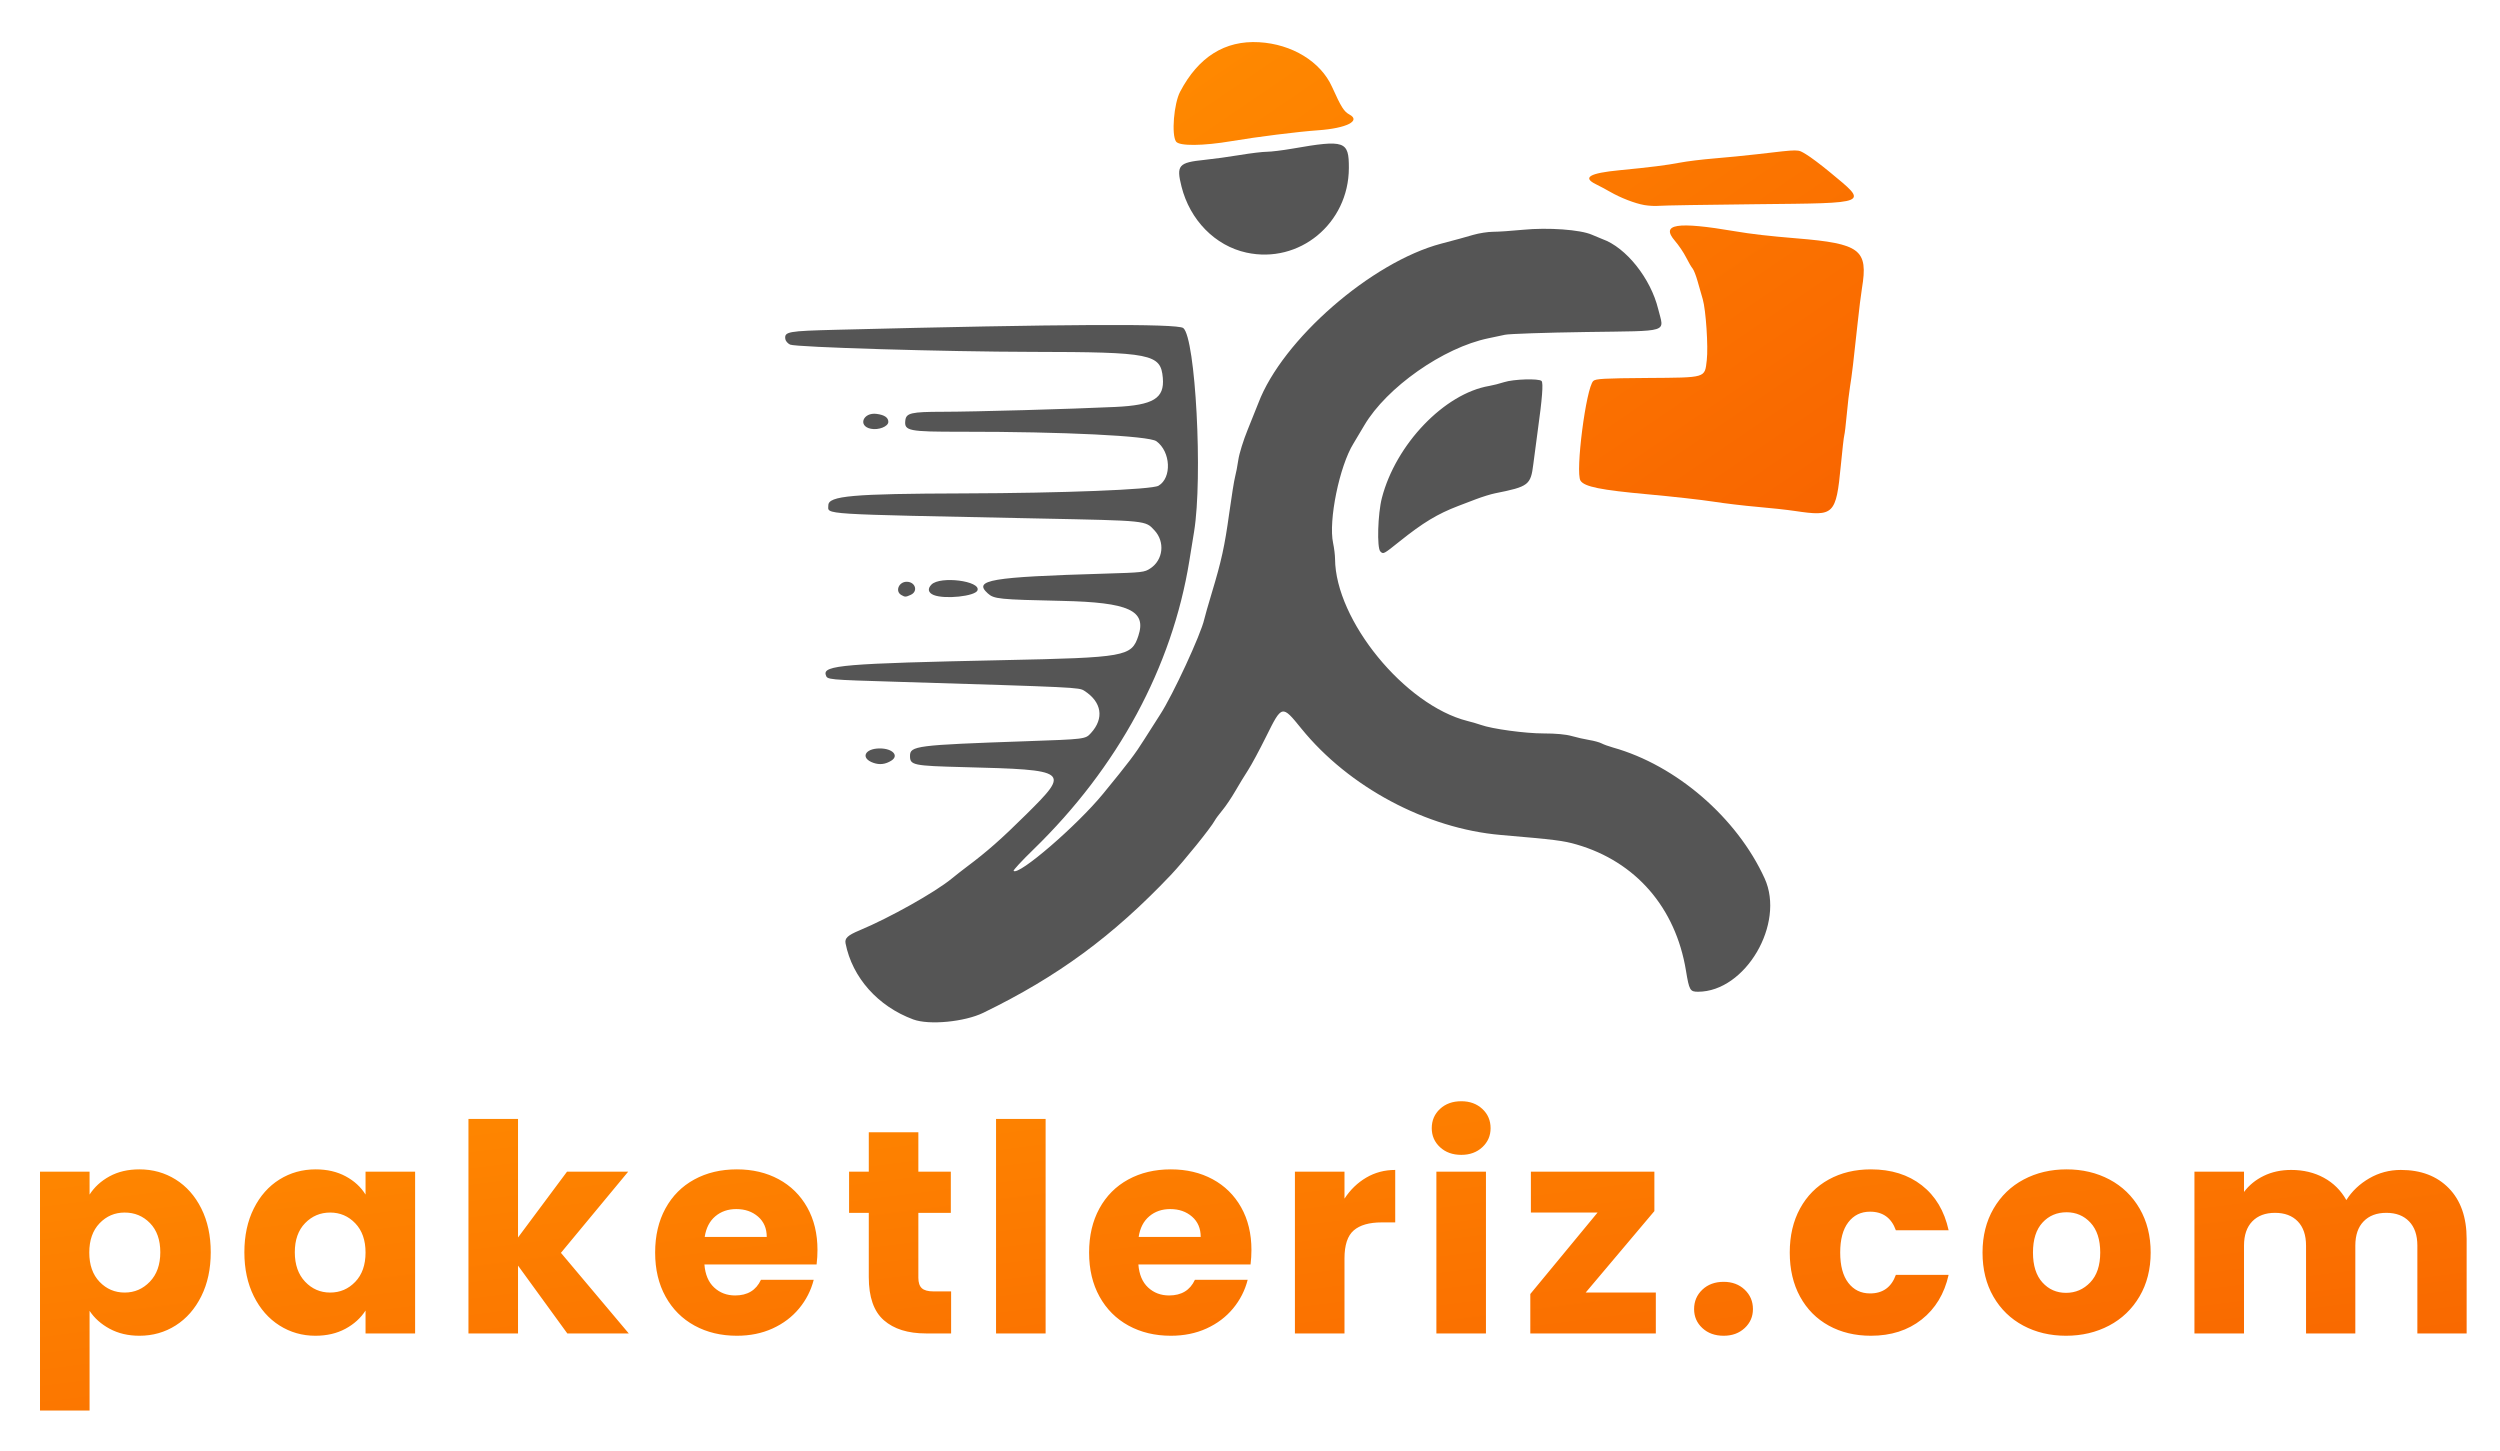
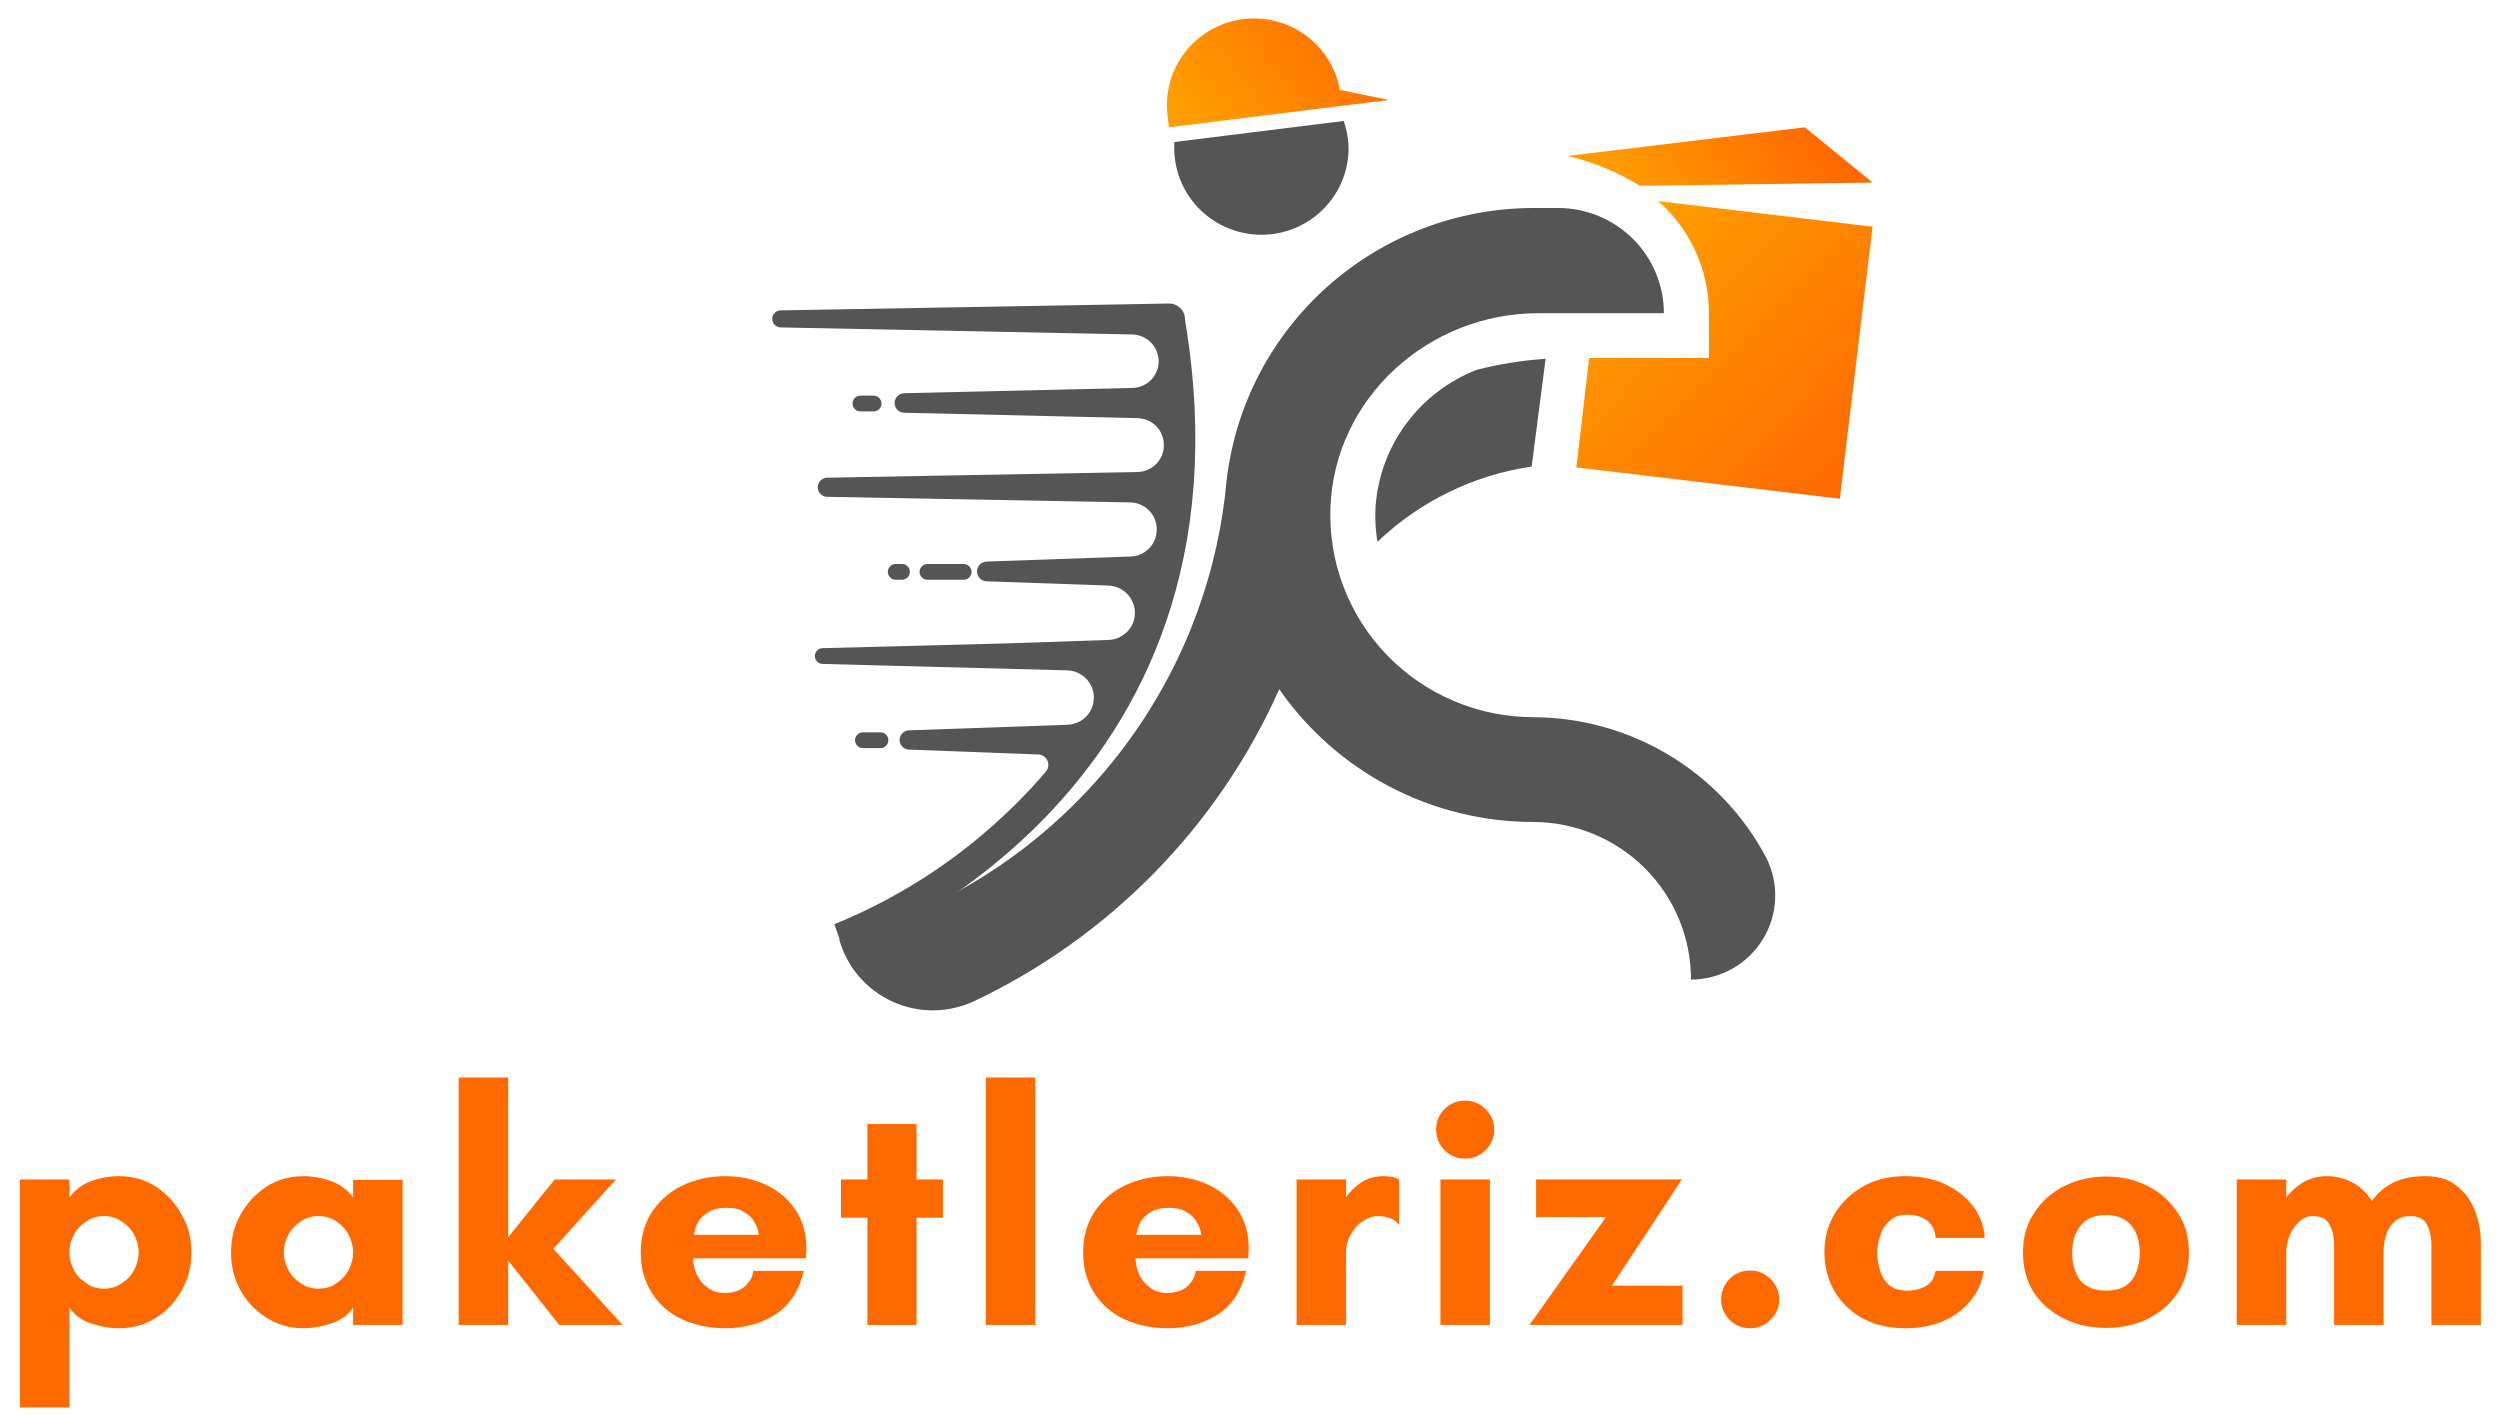
- <svg xmlns="http://www.w3.org/2000/svg" viewBox="11.00 4.00 375.00 217.57" width="3750" height="2176">
+ <svg xmlns="http://www.w3.org/2000/svg" xmlns:xlink="http://www.w3.org/1999/xlink" version="1.1" width="2778" height="1585" viewBox="40.75 89.75 277.75 158.5">
  <defs>
-     <linearGradient id="og" x1="0" y1="0" x2="1" y2="1">
-       <stop offset="0" stop-color="#FF8A00" />
-       <stop offset="1" stop-color="#F86400" />
+     <linearGradient id="g_box" gradientUnits="userSpaceOnUse" gradientTransform="matrix(1.175481,0,0,1.169283,126.5581,91.49935)" x1="80.68" y1="22.49" x2="102.09" y2="43.2">
+       <stop offset="0" stop-color="#FF9C00" />
+       <stop offset="1" stop-color="#FF6A00" />
    </linearGradient>
+     <linearGradient id="g_cap" gradientUnits="userSpaceOnUse" gradientTransform="matrix(1.175481,0,0,1.169283,126.5581,91.49935)" x1="41.03" y1="10.97" x2="56.09" y2="-0.09">
+       <stop offset="0" stop-color="#FF9C00" />
+       <stop offset="1" stop-color="#FF6A00" />
+     </linearGradient>
+     <linearGradient id="g_lid" gradientUnits="userSpaceOnUse" gradientTransform="matrix(1.175481,0,0,1.169283,126.5581,91.49935)" x1="82.6" y1="19.38" x2="97.18" y2="9.38">
+       <stop offset="0" stop-color="#FF9C00" />
+       <stop offset="1" stop-color="#FF6A00" />
+     </linearGradient>
+     <clipPath id="clip_1">
+       <path transform="matrix(.24,0,0,.24,0,0)" d="M0 0H1562.5V1562.5H0Z" clip-rule="evenodd" />
+     </clipPath>
+     <clipPath id="clip_2">
+       <path transform="matrix(.24,0,0,.24,0,0)" d="M0 0H1562.5V1562.5H0Z" clip-rule="evenodd" />
+     </clipPath>
+     <clipPath id="clip_3">
+       <path transform="matrix(.24,0,0,.24,0,0)" d="M527.325 380.273H1036.7V842.773H527.325Z" clip-rule="evenodd" />
+     </clipPath>
+     <clipPath id="clip_4">
+       <path transform="matrix(1.175481,0,0,1.169283,126.5581,91.49935)" d="M104 20.05 100.9 45.9 76 42.92 77.21 32.52H88.53V28.27C88.531 27.263 88.426 26.268 88.215 25.284 88.004 24.299 87.692 23.348 87.28 22.43 86.867 21.512 86.362 20.648 85.765 19.837 85.169 19.026 84.494 18.287 83.74 17.62L104 20.05Z" />
+     </clipPath>
+     <clipPath id="clip_5">
+       <path transform="matrix(1.175481,0,0,1.169283,126.5581,91.49935)" d="M37.34 9.42C37.281 8.893 37.272 8.366 37.315 7.838 37.357 7.31 37.45 6.791 37.592 6.28 37.735 5.77 37.925 5.278 38.163 4.805 38.4 4.331 38.681 3.884 39.004 3.465 39.328 3.045 39.689 2.661 40.087 2.311 40.485 1.961 40.912 1.652 41.37 1.385 41.827 1.117 42.306 .896 42.806 .721 43.306 .546 43.818 .42 44.343 .344 44.867 .268 45.394 .243 45.923 .268 46.452 .293 46.974 .369 47.489 .495 48.003 .621 48.501 .795 48.982 1.017 49.463 1.239 49.919 1.505 50.349 1.815 50.778 2.125 51.174 2.474 51.537 2.86 51.9 3.246 52.222 3.664 52.504 4.112 52.786 4.561 53.023 5.032 53.214 5.526 53.405 6.021 53.547 6.528 53.64 7.05L58.27 8 37.49 10.6 37.34 9.42Z" />
+     </clipPath>
+     <clipPath id="clip_6">
+       <path transform="matrix(1.175481,0,0,1.169283,126.5581,91.49935)" d="M82 16.16 104 15.85 97.59 10.6 75.17 13.32C77.597 13.904 79.874 14.851 82 16.16Z" />
+     </clipPath>
+     <clipPath id="clip_7">
+       <path transform="matrix(.24,0,0,.24,0,0)" d="M0 0H1562.5V1562.5H0Z" clip-rule="evenodd" />
+     </clipPath>
+     <path id="font_8_81" d="M.21 .22C.21 .201 .215 .183 .224 .166 .233 .149 .246 .136 .262 .126 .277 .115 .295 .11 .315 .11 .335 .11 .353 .115 .368 .126 .384 .136 .397 .149 .406 .166 .415 .183 .42 .201 .42 .22 .42 .239 .415 .257 .406 .274 .397 .291 .384 .304 .368 .314 .353 .325 .335 .33 .315 .33 .295 .33 .277 .325 .262 .314 .246 .304 .233 .291 .224 .274 .215 .257 .21 .239 .21 .22M.21-.25H.06V.441H.21V.387C.229 .411 .252 .428 .278 .437 .305 .446 .332 .451 .361 .451 .403 .451 .44 .44 .473 .419 .506 .397 .532 .368 .551 .333 .571 .299 .58 .261 .58 .22 .58 .179 .571 .141 .551 .106 .532 .071 .506 .043 .473 .022 .44 .001 .403-.01 .361-.01 .332-.01 .304-.005 .275 .005 .247 .014 .225 .03 .21 .053V-.25Z" />
+     <path id="font_8_66" d="M.405 .22C.405 .239 .4 .257 .391 .274 .382 .291 .369 .304 .354 .314 .338 .325 .32 .33 .3 .33 .28 .33 .262 .325 .247 .314 .231 .304 .218 .291 .209 .274 .2 .257 .195 .239 .195 .22 .195 .201 .2 .183 .209 .166 .218 .149 .231 .136 .247 .126 .262 .115 .28 .11 .3 .11 .32 .11 .338 .115 .354 .126 .369 .136 .382 .149 .391 .166 .4 .183 .405 .201 .405 .22M.555 .44V0H.405V.053C.39 .03 .368 .014 .339 .005 .311-.005 .282-.01 .254-.01 .213-.01 .175 .001 .142 .022 .109 .043 .082 .071 .063 .106 .044 .141 .035 .179 .035 .22 .035 .261 .044 .299 .063 .333 .082 .368 .109 .397 .142 .419 .175 .44 .213 .451 .254 .451 .282 .451 .309 .446 .336 .437 .363 .428 .386 .411 .405 .387V.44H.555Z" />
+     <path id="font_8_76" d="M.21 .195V0H.06V.75H.21V.266L.351 .441H.537L.347 .231 .557 0H.365L.21 .195Z" />
+     <path id="font_8_70" d="M.196 .273H.393L.391 .285C.389 .294 .385 .303 .378 .314 .372 .325 .362 .334 .349 .342 .336 .351 .318 .355 .295 .355 .272 .355 .253 .351 .24 .342 .227 .334 .217 .325 .21 .314 .204 .303 .2 .294 .199 .285L.196 .273M.537 .23C.537 .225 .537 .221 .536 .216 .536 .211 .536 .207 .536 .202H.194C.194 .185 .198 .169 .205 .152 .213 .136 .224 .123 .238 .113 .253 .102 .27 .097 .289 .097 .316 .097 .337 .104 .352 .118 .367 .133 .375 .148 .376 .164H.529C.516 .106 .488 .062 .445 .033 .402 .005 .351-.01 .292-.01 .241-.01 .197-0 .158 .018 .119 .037 .089 .064 .068 .098 .046 .133 .035 .173 .035 .22 .035 .266 .046 .306 .068 .341 .091 .376 .121 .403 .16 .422 .199 .441 .243 .451 .292 .451 .337 .451 .377 .442 .414 .425 .451 .408 .481 .383 .503 .35 .526 .317 .537 .277 .537 .23Z" />
+     <path id="font_8_85" d="M.249 .325V0H.1V.325H.02V.441H.1V.609H.249V.441H.329V.325H.249Z" />
+     <path id="font_8_77" d="M.21 0H.06V.75H.21V0Z" />
+     <path id="font_8_83" d="M.309 .33C.29 .33 .274 .324 .258 .313 .243 .302 .232 .289 .223 .272 .214 .255 .21 .238 .21 .22V0H.06V.441H.21V.387C.221 .404 .237 .419 .256 .432 .275 .445 .299 .451 .326 .451 .333 .451 .34 .45 .349 .449 .358 .447 .365 .444 .371 .441V.305H.369C.362 .314 .353 .321 .342 .324 .331 .328 .32 .33 .309 .33Z" />
+     <path id="font_8_74" d="M.052 .592C.052 .617 .061 .637 .077 .654 .094 .671 .115 .68 .14 .68 .164 .68 .185 .671 .202 .654 .219 .637 .228 .617 .228 .592 .228 .568 .219 .547 .202 .53 .185 .513 .164 .504 .14 .504 .115 .504 .094 .513 .077 .53 .061 .547 .052 .568 .052 .592M.215 0H.065V.441H.215V0Z" />
+     <path id="font_8_91" d="M.469 .119V0H.005L.237 .327H.025V.441H.467L.255 .119H.469Z" />
+     <path id="font_8_15" d="M.052 .077C.052 .102 .061 .122 .077 .139 .094 .156 .115 .165 .14 .165 .164 .165 .185 .156 .202 .139 .219 .122 .228 .102 .228 .077 .228 .053 .219 .033 .202 .016 .185-.001 .164-.01 .14-.01 .115-.01 .094-.001 .077 .016 .061 .033 .052 .053 .052 .077Z" />
+     <path id="font_8_68" d="M.285 .334C.262 .334 .245 .328 .232 .315 .219 .303 .209 .288 .204 .27 .198 .253 .195 .236 .195 .219 .195 .202 .198 .185 .203 .167 .208 .149 .217 .134 .23 .122 .243 .11 .262 .104 .285 .104 .308 .104 .328 .109 .344 .119 .36 .129 .369 .144 .372 .164H.518C.513 .131 .501 .102 .48 .076 .459 .049 .432 .028 .398 .013 .364-.002 .325-.01 .28-.01 .229-.01 .186 .001 .149 .021 .112 .042 .084 .07 .064 .105 .045 .14 .035 .178 .035 .22 .035 .262 .045 .301 .065 .335 .086 .37 .114 .398 .151 .419 .188 .441 .231 .451 .28 .451 .328 .451 .37 .442 .404 .425 .439 .408 .467 .386 .488 .357 .508 .329 .519 .298 .521 .264H.372C.371 .285 .363 .302 .348 .315 .332 .328 .311 .334 .285 .334Z" />
+     <path id="font_8_80" d="M.287 .104C.314 .104 .334 .11 .349 .121 .364 .132 .374 .147 .38 .164 .386 .182 .389 .2 .389 .219 .389 .238 .386 .256 .38 .273 .373 .29 .363 .305 .348 .316 .333 .327 .313 .333 .287 .333 .261 .333 .24 .327 .225 .316 .211 .305 .2 .29 .193 .273 .187 .256 .184 .238 .184 .219 .184 .2 .187 .182 .193 .164 .199 .147 .209 .132 .224 .121 .239 .11 .26 .104 .287 .104M.287 .45C.333 .45 .375 .44 .413 .421 .451 .402 .481 .375 .504 .34 .527 .306 .538 .266 .538 .22 .538 .173 .527 .133 .504 .098 .482 .064 .452 .038 .414 .019 .376 0 .334-.009 .287-.009 .24-.009 .198 0 .16 .019 .121 .038 .091 .064 .068 .098 .046 .133 .035 .173 .035 .22 .035 .266 .046 .306 .069 .34 .092 .375 .122 .402 .16 .421 .199 .44 .241 .45 .287 .45Z" />
+     <path id="font_8_78" d="M.505 .224V0H.355V.244C.355 .265 .351 .285 .342 .303 .333 .321 .316 .33 .291 .33 .274 .33 .26 .324 .247 .311 .235 .299 .226 .285 .219 .268 .213 .251 .21 .235 .21 .22V0H.06V.441H.21V.387C.225 .406 .243 .422 .264 .434 .285 .445 .307 .451 .332 .451 .36 .451 .386 .445 .41 .432 .434 .42 .454 .401 .469 .376 .49 .403 .514 .423 .54 .434 .565 .445 .595 .451 .63 .451 .669 .451 .701 .442 .725 .423 .75 .404 .769 .379 .781 .348 .794 .317 .8 .282 .8 .244V0H.65V.244C.65 .265 .646 .285 .637 .303 .628 .321 .611 .33 .586 .33 .567 .33 .551 .325 .539 .314 .527 .303 .518 .29 .513 .273 .508 .257 .505 .241 .505 .224Z" />
  </defs>
-   <path fill="#555555" fill-rule="evenodd" d="M148.000,156.905C142.699,154.950 138.845,150.624 137.834,145.494C137.682,144.719 138.150,144.282 139.935,143.536C144.473,141.638 151.225,137.849 153.740,135.789C154.353,135.286 155.381,134.481 156.025,134.000C159.064,131.726 161.189,129.853 164.938,126.142C171.561,119.585 171.396,119.460 155.589,119.055C147.951,118.860 147.500,118.766 147.500,117.375C147.500,115.860 148.427,115.742 164.838,115.172C173.802,114.860 173.802,114.860 174.636,113.950C176.660,111.741 176.272,109.275 173.636,107.596C172.842,107.090 172.522,107.074 145.750,106.261C134.953,105.933 135.096,105.947 134.866,105.222C134.406,103.773 137.600,103.507 161.442,103.008C179.896,102.622 180.728,102.473 181.753,99.365C183.009,95.561 180.350,94.339 170.338,94.119C160.803,93.910 160.106,93.839 159.164,92.990C156.936,90.982 159.555,90.538 176.625,90.033C182.433,89.861 182.655,89.835 183.557,89.240C185.485,87.968 185.776,85.264 184.171,83.538C182.789,82.053 183.183,82.093 166.875,81.760C133.326,81.075 135.250,81.195 135.250,79.783C135.250,78.362 138.862,78.043 155.500,77.996C170.440,77.953 183.770,77.430 184.771,76.847C186.799,75.667 186.616,71.740 184.461,70.171C183.346,69.359 170.516,68.733 155.221,68.745C147.236,68.751 146.613,68.625 146.799,67.039C146.928,65.936 147.698,65.758 152.375,65.752C157.154,65.747 171.582,65.343 178.307,65.027C184.016,64.758 185.688,63.734 185.424,60.669C185.113,57.069 183.743,56.796 165.863,56.766C152.752,56.744 130.343,56.072 129.514,55.676C129.163,55.508 128.841,55.137 128.800,54.851C128.640,53.731 129.153,53.637 136.475,53.451C170.322,52.591 187.643,52.505 188.493,53.194C190.332,54.683 191.439,75.605 190.110,83.750C189.897,85.056 189.577,87.025 189.399,88.125C186.822,104.044 178.692,119.089 166.005,131.417C164.284,133.089 162.948,134.532 163.038,134.621C163.794,135.378 172.545,127.834 176.467,123.045C180.330,118.327 181.277,117.077 182.658,114.875C183.433,113.638 184.497,111.969 185.021,111.168C186.907,108.284 191.149,99.123 191.639,96.875C191.729,96.463 192.227,94.719 192.745,93.000C194.223,88.102 194.692,85.965 195.380,81.000C195.732,78.456 196.130,75.981 196.264,75.500C196.398,75.019 196.617,73.869 196.752,72.944C196.886,72.020 197.516,69.995 198.152,68.444C198.788,66.894 199.510,65.092 199.756,64.441C203.349,54.947 216.721,43.292 227.188,40.530C229.736,39.858 230.466,39.658 231.980,39.217C232.862,38.960 234.212,38.751 234.980,38.752C235.747,38.753 237.754,38.618 239.440,38.452C243.198,38.082 248.056,38.430 249.780,39.192C250.382,39.458 251.090,39.753 251.353,39.846C254.913,41.108 258.605,45.739 259.732,50.355C260.610,53.951 261.733,53.597 248.848,53.788C242.813,53.877 237.369,54.062 236.750,54.198C236.131,54.334 235.012,54.571 234.262,54.726C227.510,56.115 219.000,62.085 215.645,67.785C214.968,68.934 214.240,70.156 214.026,70.500C211.918,73.894 210.242,82.079 210.966,85.450C211.122,86.178 211.253,87.247 211.257,87.825C211.319,97.033 221.729,109.770 231.125,112.134C231.812,112.307 232.713,112.570 233.125,112.718C234.815,113.325 239.768,114.000 242.531,114.000C244.375,114.000 245.877,114.139 246.758,114.391C247.510,114.606 248.701,114.875 249.406,114.990C250.110,115.104 250.934,115.331 251.237,115.493C251.541,115.656 252.314,115.936 252.957,116.116C262.445,118.781 271.542,126.635 275.697,135.750C278.795,142.547 272.820,152.726 265.718,152.747C264.504,152.751 264.381,152.538 263.891,149.559C262.336,140.124 256.355,133.229 247.500,130.662C245.504,130.084 244.300,129.932 236.125,129.231C224.969,128.274 213.312,122.051 206.186,113.250C203.302,109.688 203.289,109.691 200.938,114.438C199.933,116.466 198.707,118.744 198.214,119.500C197.720,120.256 196.855,121.675 196.292,122.653C195.729,123.631 194.866,124.913 194.374,125.502C193.881,126.091 193.357,126.800 193.208,127.078C192.641,128.138 188.554,133.201 186.617,135.242C177.925,144.404 169.653,150.482 158.500,155.902C155.680,157.272 150.369,157.779 148.000,156.905ZM142.024,118.417C140.027,117.731 140.674,116.250 142.972,116.250C144.891,116.250 145.900,117.333 144.688,118.089C143.819,118.631 142.956,118.738 142.024,118.417ZM146.188,93.230C145.235,92.675 145.820,91.250 147.000,91.250C148.309,91.250 148.759,92.688 147.613,93.210C146.851,93.557 146.752,93.559 146.188,93.230ZM151.057,93.240C150.224,92.905 150.094,92.295 150.722,91.667C152.038,90.350 158.164,91.130 157.621,92.545C157.284,93.424 152.718,93.907 151.057,93.240ZM218.050,86.700C217.519,86.169 217.667,81.056 218.282,78.681C220.368,70.621 227.673,63.005 234.404,61.872C234.938,61.782 235.938,61.527 236.625,61.306C238.037,60.851 241.832,60.735 242.233,61.134C242.516,61.415 242.333,63.787 241.656,68.625C241.445,70.138 241.149,72.378 240.998,73.603C240.612,76.741 240.302,76.977 235.250,77.983C234.631,78.106 233.338,78.506 232.375,78.873C231.412,79.240 230.231,79.690 229.750,79.874C226.611,81.075 224.466,82.373 220.906,85.223C218.513,87.139 218.498,87.148 218.050,86.700ZM141.625,68.298C139.633,67.892 140.460,65.795 142.504,66.069C143.676,66.226 144.250,66.619 144.250,67.266C144.250,67.959 142.784,68.535 141.625,68.298ZM197.957,41.875C193.269,40.850 189.485,36.995 188.223,31.959C187.424,28.771 187.773,28.367 191.667,27.967C193.019,27.828 195.424,27.498 197.012,27.232C198.600,26.967 200.408,26.750 201.031,26.750C201.653,26.750 203.392,26.536 204.894,26.275C212.739,24.910 213.345,25.120 213.330,29.197C213.301,37.506 205.898,43.611 197.957,41.875Z" />
-   <path fill="url(#og)" fill-rule="evenodd" d="M280.250,80.632C279.081,80.457 276.550,80.180 274.625,80.016C272.700,79.852 269.713,79.498 267.987,79.229C266.261,78.959 261.873,78.468 258.235,78.137C251.085,77.487 248.676,77.001 248.078,76.089C247.273,74.859 248.910,62.112 250.000,61.125C250.364,60.796 251.574,60.729 258.082,60.681C267.035,60.615 266.698,60.717 267.018,58.001C267.252,56.020 266.884,50.472 266.414,48.875C266.211,48.188 265.857,46.950 265.626,46.125C265.395,45.300 265.060,44.456 264.882,44.250C264.703,44.044 264.267,43.296 263.912,42.587C263.557,41.879 262.807,40.769 262.246,40.120C260.043,37.575 262.492,37.182 271.250,38.675C273.684,39.090 276.388,39.401 280.500,39.739C290.069,40.525 291.249,41.428 290.293,47.231C290.144,48.135 289.850,50.506 289.639,52.500C289.072,57.858 288.760,60.462 288.501,62.000C288.373,62.756 288.154,64.625 288.015,66.153C287.875,67.681 287.707,69.087 287.642,69.278C287.576,69.469 287.341,71.525 287.119,73.847C286.419,81.168 286.076,81.507 280.250,80.632ZM257.656,34.746C256.239,34.498 254.103,33.671 252.500,32.750C251.881,32.394 250.925,31.883 250.375,31.614C248.323,30.609 249.428,29.954 253.904,29.522C258.516,29.077 261.047,28.759 263.000,28.380C264.031,28.180 266.337,27.898 268.125,27.752C269.913,27.607 272.837,27.319 274.625,27.112C281.134,26.360 280.590,26.359 281.894,27.123C282.541,27.502 284.151,28.709 285.473,29.804C291.283,34.622 291.706,34.438 274.373,34.617C266.949,34.694 260.425,34.802 259.875,34.858C259.325,34.914 258.326,34.863 257.656,34.746ZM187.407,25.220C186.699,24.209 187.079,19.533 188.015,17.750C190.757,12.524 194.743,10.023 199.858,10.317C204.801,10.602 209.094,13.224 210.799,17.000C212.188,20.078 212.594,20.722 213.427,21.171C215.176,22.112 212.966,23.224 208.750,23.524C205.644,23.744 199.563,24.506 195.750,25.152C191.424,25.885 187.893,25.914 187.407,25.220Z" />
-   <path fill="url(#og)" transform="translate(14.304,204.000) scale(0.043483)" d="M405 -566Q474 -566 530.0 -531.0Q586 -496 618.5 -431.0Q651 -366 651 -280Q651 -194 618.5 -128.5Q586 -63 530.0 -27.5Q474 8 405 8Q347 8 302.5 -16.0Q258 -40 233 -78V266H62V-558H233V-479Q258 -518 302.0 -542.0Q346 -566 405 -566ZM354 -417Q303 -417 267.5 -380.0Q232 -343 232 -279Q232 -215 267.5 -178.0Q303 -141 354 -141Q405 -141 441.0 -178.5Q477 -216 477 -280Q477 -344 441.5 -380.5Q406 -417 354 -417ZM1013.0 -566Q1072.0 -566 1116.5 -542.0Q1161.0 -518 1185.0 -479V-558H1356.0V0H1185.0V-79Q1160.0 -40 1115.5 -16.0Q1071.0 8 1012.0 8Q944.0 8 888.0 -27.5Q832.0 -63 799.5 -128.5Q767.0 -194 767.0 -280Q767.0 -366 799.5 -431.0Q832.0 -496 888.0 -531.0Q944.0 -566 1013.0 -566ZM1063.0 -417Q1012.0 -417 976.5 -380.5Q941.0 -344 941.0 -280Q941.0 -216 976.5 -178.5Q1012.0 -141 1063.0 -141Q1114.0 -141 1149.5 -178.0Q1185.0 -215 1185.0 -279Q1185.0 -343 1149.5 -380.0Q1114.0 -417 1063.0 -417ZM1881.0 0 1711.0 -234V0H1540.0V-740H1711.0V-331L1880.0 -558H2091.0L1859.0 -278L2093.0 0ZM2741.0 -238H2354.0Q2358.0 -186 2387.5 -158.5Q2417.0 -131 2460.0 -131Q2524.0 -131 2549.0 -185H2731.0Q2717.0 -130 2680.5 -86.0Q2644.0 -42 2589.0 -17.0Q2534.0 8 2466.0 8Q2384.0 8 2320.0 -27.0Q2256.0 -62 2220.0 -127.0Q2184.0 -192 2184.0 -279Q2184.0 -366 2219.5 -431.0Q2255.0 -496 2319.0 -531.0Q2383.0 -566 2466.0 -566Q2547.0 -566 2610.0 -532.0Q2673.0 -498 2708.5 -435.0Q2744.0 -372 2744.0 -288Q2744.0 -264 2741.0 -238ZM2569.0 -333Q2569.0 -377 2539.0 -403.0Q2509.0 -429 2464.0 -429Q2421.0 -429 2391.5 -404.0Q2362.0 -379 2355.0 -333ZM3205.0 -145V0H3118.0Q3025.0 0 2973.0 -45.5Q2921.0 -91 2921.0 -194V-416H2853.0V-558H2921.0V-694H3092.0V-558H3204.0V-416H3092.0V-192Q3092.0 -167 3104.0 -156.0Q3116.0 -145 3144.0 -145ZM3531.0 -740V0H3360.0V-740ZM4238.0 -238H3851.0Q3855.0 -186 3884.5 -158.5Q3914.0 -131 3957.0 -131Q4021.0 -131 4046.0 -185H4228.0Q4214.0 -130 4177.5 -86.0Q4141.0 -42 4086.0 -17.0Q4031.0 8 3963.0 8Q3881.0 8 3817.0 -27.0Q3753.0 -62 3717.0 -127.0Q3681.0 -192 3681.0 -279Q3681.0 -366 3716.5 -431.0Q3752.0 -496 3816.0 -531.0Q3880.0 -566 3963.0 -566Q4044.0 -566 4107.0 -532.0Q4170.0 -498 4205.5 -435.0Q4241.0 -372 4241.0 -288Q4241.0 -264 4238.0 -238ZM4066.0 -333Q4066.0 -377 4036.0 -403.0Q4006.0 -429 3961.0 -429Q3918.0 -429 3888.5 -404.0Q3859.0 -379 3852.0 -333ZM4737.0 -564V-383H4690.0Q4626.0 -383 4594.0 -355.5Q4562.0 -328 4562.0 -259V0H4391.0V-558H4562.0V-465Q4592.0 -511 4637.0 -537.5Q4682.0 -564 4737.0 -564ZM4863.0 -708Q4863.0 -748 4891.5 -774.5Q4920.0 -801 4965.0 -801Q5009.0 -801 5037.5 -774.5Q5066.0 -748 5066.0 -708Q5066.0 -669 5037.5 -642.5Q5009.0 -616 4965.0 -616Q4920.0 -616 4891.5 -642.5Q4863.0 -669 4863.0 -708ZM5050.0 -558V0H4879.0V-558ZM5394.0 -141H5636.0V0H5203.0V-136L5435.0 -417H5205.0V-558H5631.0V-422ZM5768.0 -84Q5768.0 -124 5796.5 -151.0Q5825.0 -178 5870.0 -178Q5914.0 -178 5942.5 -151.0Q5971.0 -124 5971.0 -84Q5971.0 -45 5942.5 -18.5Q5914.0 8 5870.0 8Q5825.0 8 5796.5 -18.5Q5768.0 -45 5768.0 -84ZM6378.0 -566Q6483.0 -566 6553.5 -511.0Q6624.0 -456 6646.0 -356H6464.0Q6441.0 -420 6375.0 -420Q6328.0 -420 6300.0 -383.5Q6272.0 -347 6272.0 -279Q6272.0 -211 6300.0 -174.5Q6328.0 -138 6375.0 -138Q6441.0 -138 6464.0 -202H6646.0Q6624.0 -104 6553.0 -48.0Q6482.0 8 6378.0 8Q6296.0 8 6232.5 -27.0Q6169.0 -62 6133.5 -127.0Q6098.0 -192 6098.0 -279Q6098.0 -366 6133.5 -431.0Q6169.0 -496 6232.5 -531.0Q6296.0 -566 6378.0 -566ZM6763.0 -279Q6763.0 -365 6801.0 -430.5Q6839.0 -496 6905.0 -531.0Q6971.0 -566 7053.0 -566Q7135.0 -566 7201.0 -531.0Q7267.0 -496 7305.0 -430.5Q7343.0 -365 7343.0 -279Q7343.0 -193 7304.5 -127.5Q7266.0 -62 7199.5 -27.0Q7133.0 8 7051.0 8Q6969.0 8 6903.5 -27.0Q6838.0 -62 6800.5 -127.0Q6763.0 -192 6763.0 -279ZM7169.0 -279Q7169.0 -346 7135.5 -382.0Q7102.0 -418 7053.0 -418Q7003.0 -418 6970.0 -382.5Q6937.0 -347 6937.0 -279Q6937.0 -212 6969.5 -176.0Q7002.0 -140 7051.0 -140Q7100.0 -140 7134.5 -176.0Q7169.0 -212 7169.0 -279ZM8433.0 -326V0H8263.0V-303Q8263.0 -357 8234.5 -386.5Q8206.0 -416 8156.0 -416Q8106.0 -416 8077.5 -386.5Q8049.0 -357 8049.0 -303V0H7879.0V-303Q7879.0 -357 7850.5 -386.5Q7822.0 -416 7772.0 -416Q7722.0 -416 7693.5 -386.5Q7665.0 -357 7665.0 -303V0H7494.0V-558H7665.0V-488Q7691.0 -523 7733.0 -543.5Q7775.0 -564 7828.0 -564Q7891.0 -564 7940.5 -537.0Q7990.0 -510 8018.0 -460Q8047.0 -506 8097.0 -535.0Q8147.0 -564 8206.0 -564Q8310.0 -564 8371.5 -501.0Q8433.0 -438 8433.0 -326Z" />
+   <g clip-path="url(#clip_3)">
+     <path transform="matrix(1.175481,0,0,1.169283,126.5581,91.49935)" d="M66.6 33.64C65.928 33.901 65.277 34.209 64.649 34.564 64.021 34.919 63.421 35.316 62.85 35.757 62.279 36.198 61.742 36.677 61.24 37.194 60.737 37.712 60.274 38.263 59.851 38.847 59.427 39.431 59.048 40.042 58.712 40.68 58.376 41.319 58.088 41.978 57.846 42.658 57.605 43.338 57.414 44.031 57.272 44.739 57.13 45.446 57.039 46.16 57 46.88 56.959 47.926 57.022 48.966 57.19 50 59.188 48.077 61.432 46.505 63.921 45.283 66.411 44.06 69.027 43.246 71.77 42.84L73.09 32.6C70.895 32.752 68.732 33.098 66.6 33.64Z" fill="#555555" />
+     <g clip-path="url(#clip_4)">
+       <rect x="0" y="0" width="375" height="375" fill="url(#g_box)" />
+     </g>
+     <path transform="matrix(1.175481,0,0,1.169283,126.5581,91.49935)" d="M54.46 12.86C54.442 13.389 54.373 13.911 54.254 14.426 54.135 14.942 53.968 15.441 53.753 15.924 53.538 16.407 53.278 16.866 52.975 17.299 52.672 17.732 52.33 18.133 51.949 18.5 51.569 18.868 51.157 19.195 50.713 19.484 50.269 19.772 49.802 20.015 49.312 20.213 48.821 20.411 48.317 20.561 47.797 20.662 47.278 20.763 46.754 20.813 46.225 20.813 45.696 20.813 45.172 20.763 44.653 20.662 44.133 20.561 43.629 20.411 43.138 20.213 42.648 20.015 42.181 19.772 41.737 19.484 41.293 19.195 40.881 18.868 40.501 18.5 40.12 18.133 39.778 17.732 39.475 17.299 39.172 16.866 38.912 16.407 38.697 15.924 38.482 15.441 38.315 14.942 38.196 14.426 38.077 13.911 38.008 13.389 37.99 12.86 37.99 12.57 37.99 12.28 37.99 12L54 10C54.324 10.926 54.477 11.879 54.46 12.86Z" fill="#555555" />
+     <g clip-path="url(#clip_5)">
+       <rect x="0" y="0" width="375" height="375" fill="url(#g_cap)" />
+     </g>
+     <path transform="matrix(1.175481,0,0,1.169283,126.5581,91.49935)" d="M39 28.9V28.82C38.996 28.621 38.954 28.43 38.874 28.248 38.795 28.066 38.683 27.906 38.54 27.768 38.396 27.63 38.232 27.525 38.046 27.453 37.861 27.38 37.669 27.346 37.47 27.35L.79 28C.566 28 .375 28.079 .217 28.237 .059 28.395-.02 28.586-.02 28.81-.02 29.034 .059 29.225 .217 29.383 .375 29.541 .566 29.62 .79 29.62L34 30.29C34.308 30.295 34.605 30.354 34.891 30.466 35.178 30.579 35.435 30.738 35.664 30.944 35.893 31.15 36.079 31.389 36.221 31.662 36.363 31.935 36.453 32.224 36.49 32.53 36.512 32.706 36.515 32.882 36.5 33.058 36.484 33.235 36.451 33.408 36.4 33.577 36.348 33.746 36.279 33.909 36.194 34.064 36.108 34.219 36.007 34.363 35.891 34.497 35.776 34.631 35.647 34.751 35.506 34.858 35.365 34.965 35.214 35.056 35.053 35.131 34.893 35.206 34.727 35.264 34.554 35.304 34.382 35.345 34.207 35.366 34.03 35.37L12.48 35.87C12.357 35.87 12.238 35.894 12.124 35.941 12.01 35.988 11.91 36.055 11.822 36.142 11.735 36.23 11.668 36.33 11.621 36.444 11.574 36.558 11.55 36.677 11.55 36.8 11.55 36.923 11.574 37.042 11.621 37.156 11.668 37.27 11.735 37.37 11.822 37.458 11.91 37.545 12.01 37.612 12.124 37.659 12.238 37.706 12.357 37.73 12.48 37.73L34.48 38.24C34.821 38.243 35.149 38.311 35.462 38.446 35.776 38.58 36.051 38.77 36.288 39.016 36.525 39.261 36.706 39.543 36.829 39.861 36.952 40.179 37.009 40.509 37 40.85 36.996 41.18 36.931 41.497 36.803 41.801 36.676 42.106 36.496 42.375 36.263 42.609 36.031 42.844 35.763 43.026 35.46 43.155 35.156 43.285 34.84 43.354 34.51 43.36L5.19 43.9C5.069 43.9 4.953 43.923 4.842 43.969 4.73 44.015 4.632 44.081 4.547 44.167 4.461 44.252 4.395 44.35 4.349 44.462 4.303 44.573 4.28 44.689 4.28 44.81 4.28 44.931 4.303 45.047 4.349 45.158 4.395 45.27 4.461 45.368 4.547 45.453 4.632 45.539 4.73 45.605 4.842 45.651 4.953 45.697 5.069 45.72 5.19 45.72L33.82 46.25C34.005 46.253 34.187 46.276 34.367 46.318 34.547 46.361 34.72 46.422 34.887 46.502 35.053 46.582 35.209 46.68 35.354 46.794 35.5 46.908 35.631 47.036 35.749 47.179 35.866 47.322 35.967 47.475 36.051 47.64 36.135 47.804 36.2 47.976 36.247 48.155 36.294 48.334 36.321 48.515 36.328 48.7 36.335 48.885 36.323 49.068 36.29 49.25 36.244 49.542 36.149 49.817 36.007 50.076 35.864 50.335 35.682 50.562 35.46 50.757 35.238 50.953 34.99 51.105 34.715 51.213 34.44 51.322 34.155 51.381 33.86 51.39L20.28 51.87C20.155 51.87 20.035 51.894 19.92 51.942 19.805 51.989 19.703 52.057 19.615 52.145 19.527 52.233 19.459 52.335 19.412 52.45 19.364 52.565 19.34 52.685 19.34 52.81 19.34 52.935 19.364 53.055 19.412 53.17 19.459 53.285 19.527 53.387 19.615 53.475 19.703 53.563 19.805 53.631 19.92 53.678 20.035 53.726 20.155 53.75 20.28 53.75L31.76 54.15C31.964 54.158 32.165 54.189 32.362 54.244 32.559 54.299 32.747 54.376 32.926 54.475 33.105 54.574 33.27 54.693 33.421 54.831 33.572 54.97 33.704 55.124 33.819 55.293 33.933 55.463 34.026 55.643 34.098 55.835 34.17 56.026 34.219 56.224 34.244 56.427 34.269 56.63 34.271 56.833 34.248 57.036 34.225 57.24 34.179 57.438 34.11 57.63 33.924 58.129 33.614 58.532 33.18 58.841 32.745 59.149 32.262 59.309 31.73 59.32L22 59.65 4.76 60.1C4.553 60.1 4.376 60.173 4.23 60.32 4.083 60.466 4.01 60.643 4.01 60.85 4.01 61.057 4.083 61.234 4.23 61.38 4.376 61.527 4.553 61.6 4.76 61.6L27.85 62.21C28.315 62.22 28.745 62.345 29.142 62.587 29.539 62.828 29.849 63.153 30.071 63.561 30.293 63.969 30.398 64.406 30.385 64.87 30.372 65.335 30.244 65.765 30 66.16 29.774 66.526 29.474 66.817 29.103 67.033 28.731 67.249 28.33 67.364 27.9 67.38L12.9 67.91C12.659 67.92 12.455 68.011 12.285 68.182 12.116 68.353 12.028 68.559 12.02 68.8 12.016 68.921 12.035 69.038 12.078 69.151 12.12 69.264 12.183 69.364 12.265 69.452 12.348 69.541 12.444 69.61 12.554 69.659 12.664 69.709 12.779 69.736 12.9 69.74L25 70.2C25.212 70.183 25.41 70.229 25.593 70.338 25.776 70.447 25.91 70.6 25.996 70.795 26.081 70.99 26.102 71.191 26.059 71.4 26.016 71.608 25.916 71.785 25.76 71.93 25.15 72.65 24.52 73.36 23.85 74.05 18.714 79.412 12.714 83.509 5.85 86.34L6.85 89.16C7.21 89 46.62 74.46 39 28.9Z" fill="#555555" />
+     <path transform="matrix(1.175481,0,0,1.169283,126.5581,91.49935)" d="M9.56 37.6C9.767 37.6 9.944 37.527 10.09 37.38 10.237 37.234 10.31 37.057 10.31 36.85 10.31 36.643 10.237 36.466 10.09 36.32 9.944 36.173 9.767 36.1 9.56 36.1H8.32C8.113 36.1 7.936 36.173 7.79 36.32 7.643 36.466 7.57 36.643 7.57 36.85 7.57 37.057 7.643 37.234 7.79 37.38 7.936 37.527 8.113 37.6 8.32 37.6H9.56Z" fill="#555555" />
+     <path transform="matrix(1.175481,0,0,1.169283,126.5581,91.49935)" d="M18.07 53.6C18.277 53.6 18.454 53.527 18.6 53.38 18.747 53.234 18.82 53.057 18.82 52.85 18.82 52.643 18.747 52.466 18.6 52.32 18.454 52.173 18.277 52.1 18.07 52.1H14.66C14.453 52.1 14.276 52.173 14.13 52.32 13.983 52.466 13.91 52.643 13.91 52.85 13.91 53.057 13.983 53.234 14.13 53.38 14.276 53.527 14.453 53.6 14.66 53.6H18.07Z" fill="#555555" />
+     <path transform="matrix(1.175481,0,0,1.169283,126.5581,91.49935)" d="M12.24 53.6C12.447 53.6 12.624 53.527 12.77 53.38 12.917 53.234 12.99 53.057 12.99 52.85 12.99 52.643 12.917 52.466 12.77 52.32 12.624 52.173 12.447 52.1 12.24 52.1H11.66C11.453 52.1 11.276 52.173 11.13 52.32 10.983 52.466 10.91 52.643 10.91 52.85 10.91 53.057 10.983 53.234 11.13 53.38 11.276 53.527 11.453 53.6 11.66 53.6H12.24Z" fill="#555555" />
+     <path transform="matrix(1.175481,0,0,1.169283,126.5581,91.49935)" d="M10.21 69.6C10.417 69.6 10.594 69.527 10.74 69.38 10.887 69.234 10.96 69.057 10.96 68.85 10.96 68.643 10.887 68.466 10.74 68.32 10.594 68.173 10.417 68.1 10.21 68.1H8.56C8.353 68.1 8.176 68.173 8.03 68.32 7.883 68.466 7.81 68.643 7.81 68.85 7.81 69.057 7.883 69.234 8.03 69.38 8.176 69.527 8.353 69.6 8.56 69.6H10.21Z" fill="#555555" />
+     <g clip-path="url(#clip_6)">
+       <rect x="0" y="0" width="375" height="375" fill="url(#g_lid)" />
+     </g>
+     <path transform="matrix(1.175481,0,0,1.169283,126.5581,91.49935)" d="M71.93 66.66C71.286 66.659 70.644 66.627 70.003 66.561 69.362 66.496 68.726 66.399 68.095 66.27 67.464 66.141 66.841 65.981 66.226 65.789 65.612 65.597 65.008 65.375 64.415 65.122 63.823 64.87 63.244 64.588 62.68 64.278 62.116 63.967 61.569 63.629 61.039 63.263 60.509 62.897 59.998 62.506 59.507 62.089 59.016 61.672 58.548 61.231 58.101 60.767 57.655 60.303 57.233 59.818 56.835 59.311 56.437 58.804 56.066 58.279 55.721 57.735 55.377 57.191 55.06 56.631 54.771 56.055 54.483 55.479 54.224 54.891 53.995 54.289 53.765 53.687 53.567 53.075 53.399 52.453 53.231 51.831 53.095 51.203 52.991 50.567 52.886 49.932 52.814 49.292 52.774 48.65 52.733 48.007 52.726 47.364 52.75 46.72 53.14 36.34 62 28.27 72.4 28.27H84.27C84.27 27.613 84.206 26.963 84.078 26.319 83.95 25.675 83.76 25.05 83.509 24.443 83.258 23.837 82.949 23.26 82.585 22.714 82.22 22.168 81.805 21.663 81.341 21.199 80.877 20.735 80.372 20.32 79.826 19.955 79.28 19.591 78.703 19.282 78.097 19.031 77.49 18.78 76.865 18.59 76.221 18.462 75.577 18.334 74.927 18.27 74.27 18.27H71.93C71.043 18.272 70.158 18.313 69.274 18.395 68.391 18.478 67.513 18.6 66.641 18.762 65.769 18.924 64.906 19.125 64.052 19.366 63.198 19.606 62.357 19.885 61.528 20.202 60.7 20.519 59.888 20.873 59.091 21.264 58.295 21.655 57.518 22.082 56.761 22.544 56.003 23.005 55.268 23.5 54.556 24.029 53.844 24.558 53.157 25.118 52.495 25.709 51.834 26.3 51.201 26.92 50.596 27.569 49.991 28.218 49.416 28.893 48.873 29.594 48.329 30.295 47.819 31.019 47.341 31.767 46.863 32.514 46.421 33.282 46.013 34.07 45.605 34.858 45.234 35.662 44.899 36.484 44.565 37.306 44.268 38.141 44.01 38.989 43.751 39.838 43.532 40.696 43.352 41.565 43.171 42.434 43.031 43.309 42.93 44.19 42.749 46.236 42.439 48.263 42 50.27 41.519 52.49 40.889 54.667 40.11 56.801 39.33 58.935 38.409 61.005 37.345 63.013 36.282 65.02 35.087 66.946 33.759 68.789 32.432 70.633 30.985 72.377 29.419 74.022 27.852 75.667 26.181 77.198 24.404 78.614 22.628 80.03 20.763 81.318 18.81 82.478 16.857 83.638 14.834 84.66 12.741 85.542 10.648 86.425 8.504 87.161 6.31 87.75 6.397 88.073 6.502 88.389 6.624 88.7 6.746 89.012 6.885 89.315 7.04 89.611 7.196 89.907 7.367 90.194 7.553 90.471 7.74 90.748 7.941 91.014 8.157 91.27 8.373 91.525 8.602 91.767 8.844 91.998 9.086 92.228 9.34 92.444 9.606 92.647 9.872 92.849 10.148 93.036 10.435 93.209 10.721 93.381 11.016 93.537 11.32 93.677 11.623 93.817 11.933 93.94 12.25 94.046 12.567 94.152 12.889 94.24 13.216 94.311 13.542 94.382 13.872 94.435 14.204 94.47 14.536 94.505 14.87 94.521 15.204 94.52 15.538 94.518 15.871 94.498 16.203 94.46 16.535 94.422 16.864 94.366 17.19 94.292 17.516 94.218 17.837 94.127 18.153 94.018 18.469 93.909 18.778 93.783 19.08 93.64 22.265 92.122 25.291 90.335 28.158 88.279 31.025 86.223 33.689 83.93 36.149 81.401 38.609 78.872 40.827 76.146 42.802 73.223 44.778 70.3 46.48 67.226 47.91 64 48.578 64.968 49.302 65.893 50.081 66.774 50.861 67.655 51.691 68.485 52.571 69.266 53.451 70.047 54.375 70.771 55.343 71.44 56.311 72.109 57.315 72.717 58.356 73.265 59.397 73.812 60.468 74.295 61.567 74.713 62.667 75.131 63.788 75.482 64.93 75.764 66.072 76.047 67.226 76.26 68.394 76.403 69.562 76.546 70.734 76.619 71.91 76.62 72.4 76.621 72.888 76.645 73.376 76.694 73.863 76.743 74.347 76.815 74.827 76.911 75.307 77.008 75.781 77.127 76.25 77.27 76.718 77.413 77.178 77.579 77.63 77.767 78.083 77.955 78.524 78.165 78.956 78.396 79.387 78.628 79.806 78.88 80.213 79.153 80.62 79.426 81.012 79.718 81.39 80.029 81.768 80.341 82.13 80.67 82.475 81.017 82.821 81.364 83.149 81.727 83.459 82.106 83.768 82.486 84.059 82.879 84.33 83.287 84.601 83.695 84.852 84.115 85.082 84.547 85.312 84.98 85.52 85.422 85.706 85.875 85.893 86.328 86.056 86.789 86.197 87.258 86.338 87.727 86.456 88.202 86.55 88.682 86.645 89.163 86.715 89.647 86.762 90.134 86.809 90.622 86.831 91.11 86.83 91.6 87.169 91.599 87.507 91.576 87.844 91.531 88.18 91.487 88.512 91.421 88.84 91.334 89.168 91.248 89.49 91.141 89.804 91.013 90.119 90.885 90.424 90.738 90.719 90.572 91.015 90.405 91.299 90.221 91.571 90.018 91.844 89.816 92.102 89.597 92.346 89.361 92.591 89.126 92.819 88.876 93.032 88.611 93.244 88.347 93.439 88.07 93.617 87.781 93.794 87.491 93.952 87.192 94.091 86.883 94.231 86.573 94.35 86.256 94.449 85.931 94.547 85.607 94.625 85.277 94.682 84.943 94.739 84.608 94.775 84.271 94.789 83.932 94.803 83.593 94.796 83.255 94.767 82.917 94.738 82.579 94.687 82.244 94.616 81.912 94.544 81.58 94.452 81.254 94.339 80.934 94.226 80.615 94.093 80.303 93.94 80 93.414 79.002 92.823 78.044 92.167 77.126 91.511 76.208 90.796 75.339 90.023 74.517 89.249 73.696 88.424 72.931 87.547 72.221 86.669 71.512 85.748 70.865 84.784 70.28 83.819 69.695 82.819 69.178 81.784 68.729 80.749 68.279 79.689 67.902 78.603 67.596 77.517 67.29 76.415 67.059 75.298 66.902 74.181 66.745 73.058 66.665 71.93 66.66Z" fill="#555555" />
+   </g>
+   <g clip-path="url(#clip_7)">
+     <use data-text="p" xlink:href="#font_8_81" transform="matrix(36.66,0,0,-36.66,40.73791,236.9785)" fill="#ff6a00" />
+     <use data-text="a" xlink:href="#font_8_66" transform="matrix(36.66,0,0,-36.66,65.11486,236.9785)" fill="#ff6a00" />
+     <use data-text="k" xlink:href="#font_8_76" transform="matrix(36.66,0,0,-36.66,89.49181,236.9785)" fill="#ff6a00" />
+     <use data-text="e" xlink:href="#font_8_70" transform="matrix(36.66,0,0,-36.66,110.643,236.9785)" fill="#ff6a00" />
+     <use data-text="t" xlink:href="#font_8_85" transform="matrix(36.66,0,0,-36.66,133.4437,236.9785)" fill="#ff6a00" />
+     <use data-text="l" xlink:href="#font_8_77" transform="matrix(36.66,0,0,-36.66,148.0701,236.9785)" fill="#ff6a00" />
+     <use data-text="e" xlink:href="#font_8_70" transform="matrix(36.66,0,0,-36.66,159.8006,236.9785)" fill="#ff6a00" />
+     <use data-text="r" xlink:href="#font_8_83" transform="matrix(36.66,0,0,-36.66,182.6013,236.9785)" fill="#ff6a00" />
+     <use data-text="i" xlink:href="#font_8_74" transform="matrix(36.66,0,0,-36.66,198.4007,236.9785)" fill="#ff6a00" />
+     <use data-text="z" xlink:href="#font_8_91" transform="matrix(36.66,0,0,-36.66,210.4978,236.9785)" fill="#ff6a00" />
+     <use data-text="." xlink:href="#font_8_15" transform="matrix(36.66,0,0,-36.66,230.0728,236.9785)" fill="#ff6a00" />
+     <use data-text="c" xlink:href="#font_8_68" transform="matrix(36.66,0,0,-36.66,242.1699,236.9785)" fill="#ff6a00" />
+     <use data-text="o" xlink:href="#font_8_80" transform="matrix(36.66,0,0,-36.66,264.2375,236.9785)" fill="#ff6a00" />
+     <use data-text="m" xlink:href="#font_8_78" transform="matrix(36.66,0,0,-36.66,287.0749,236.9785)" fill="#ff6a00" />
+   </g>
</svg>
